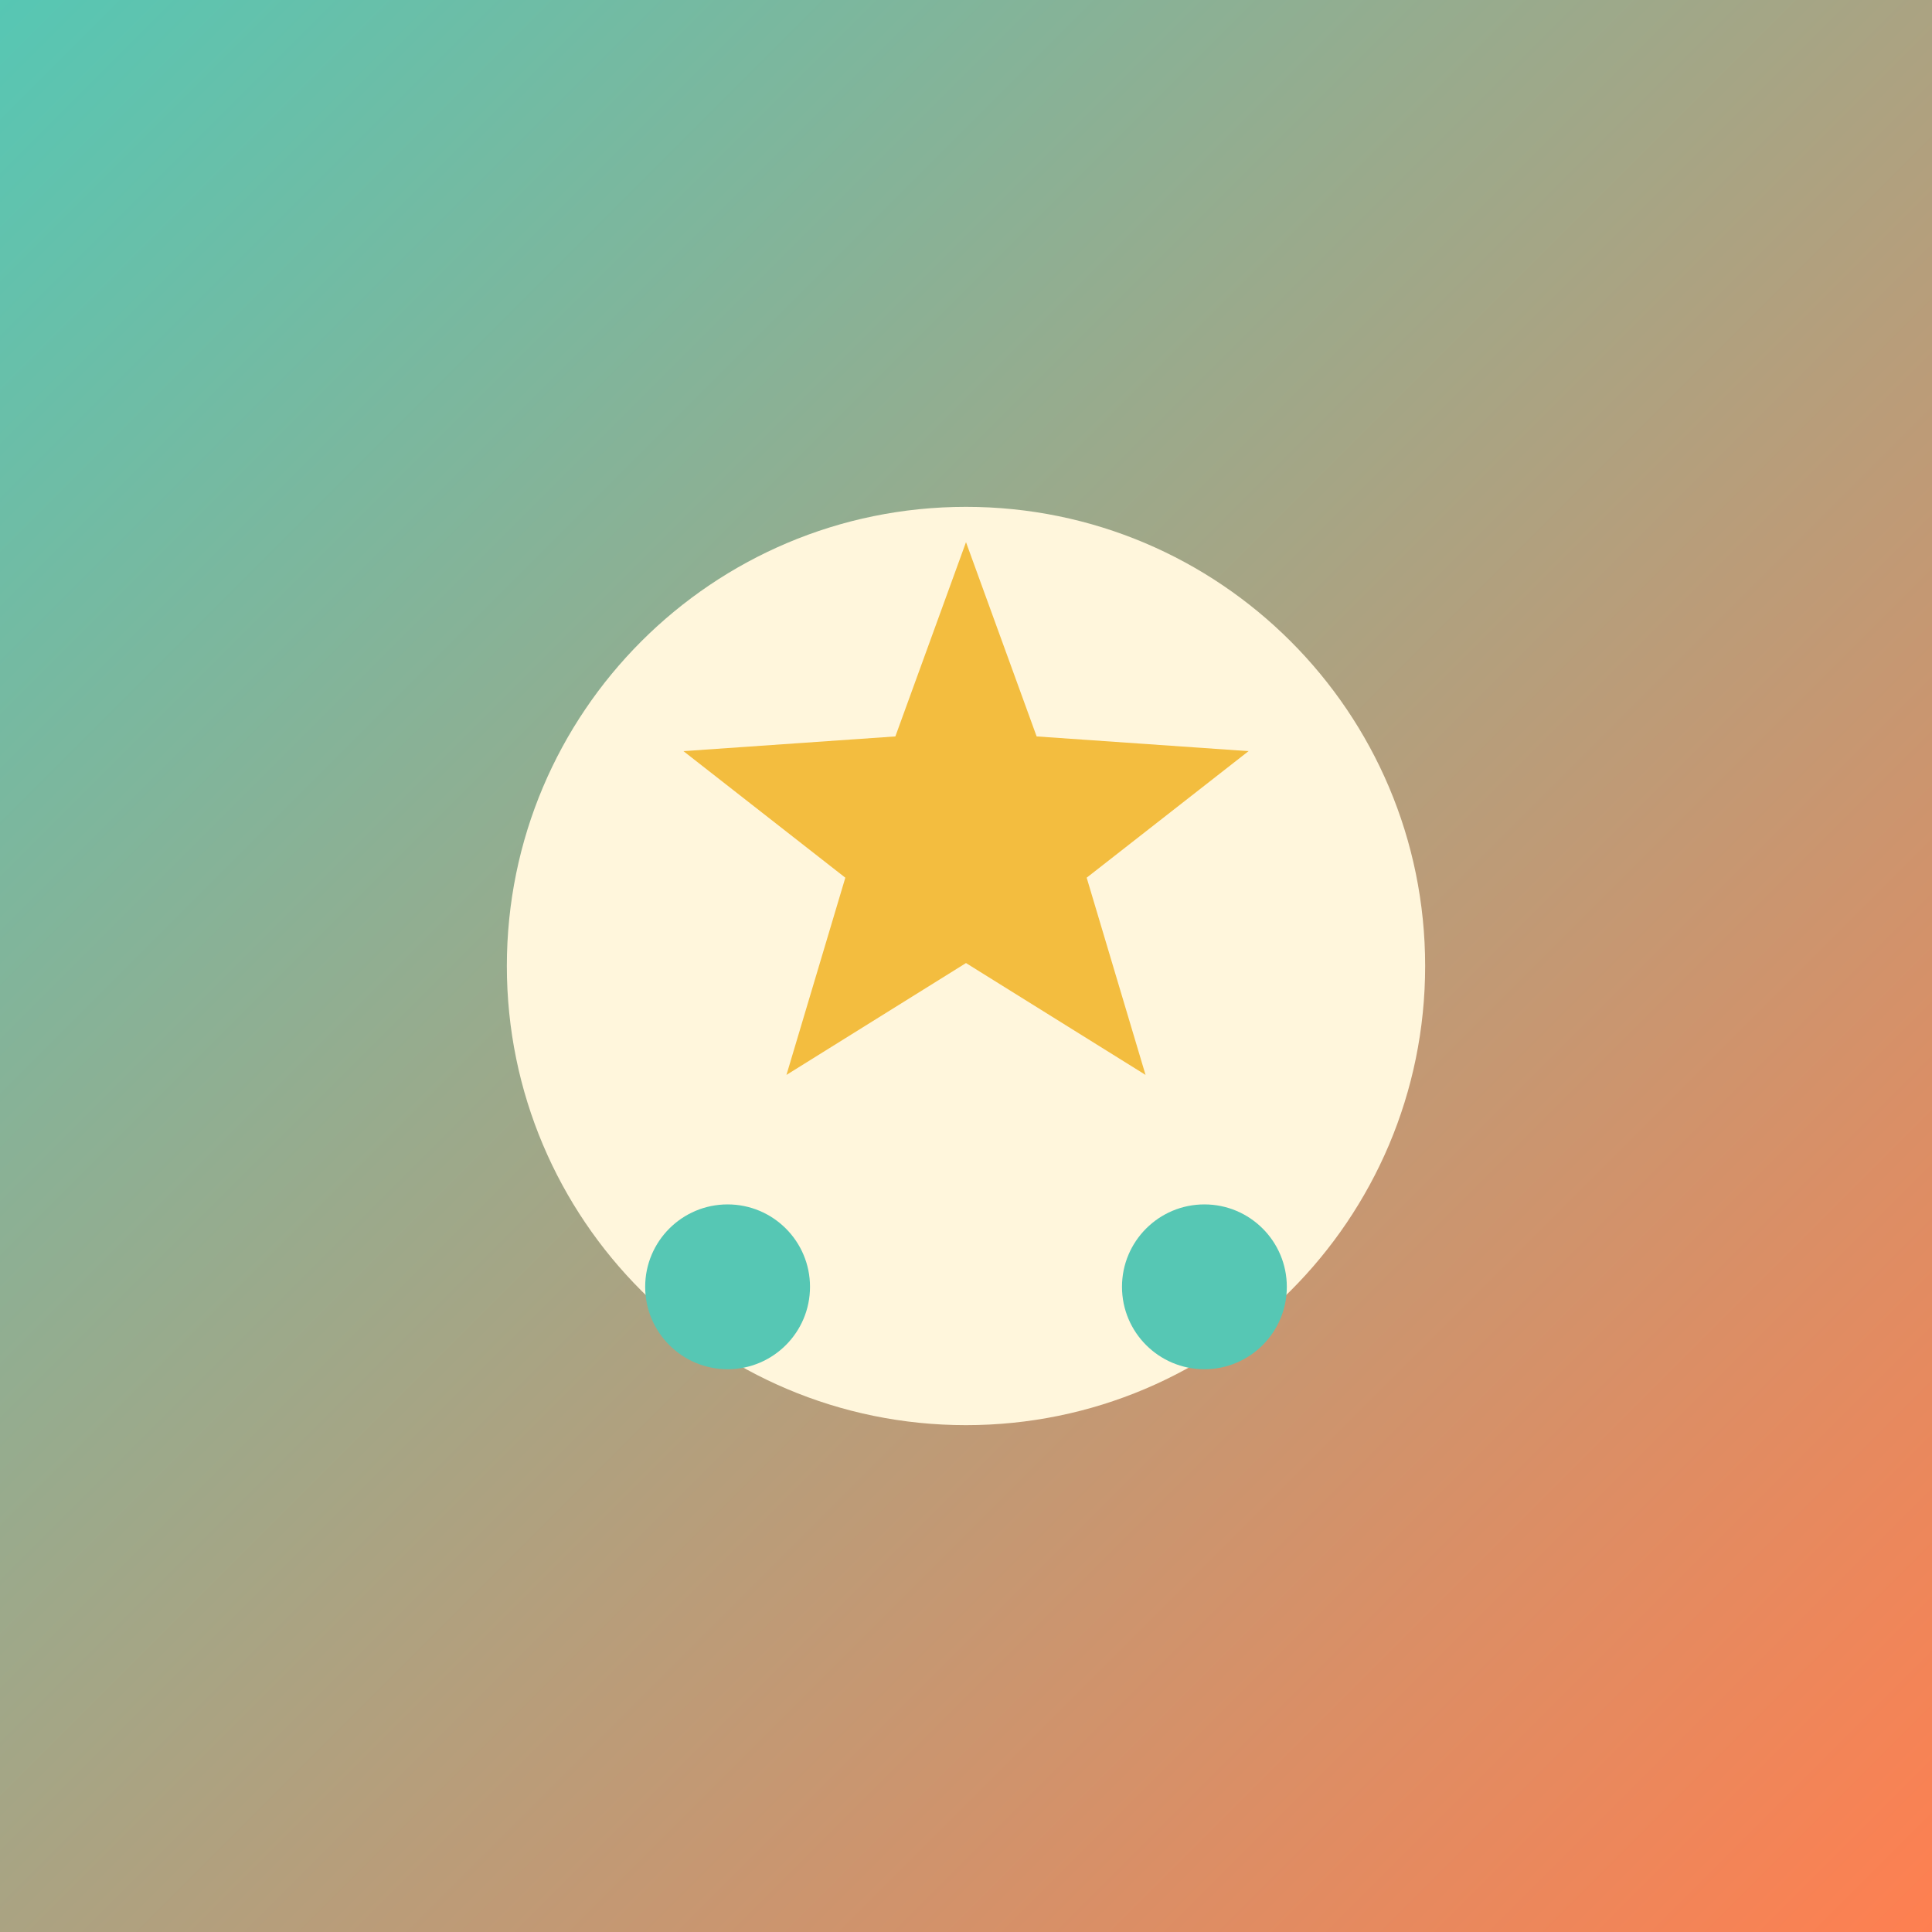
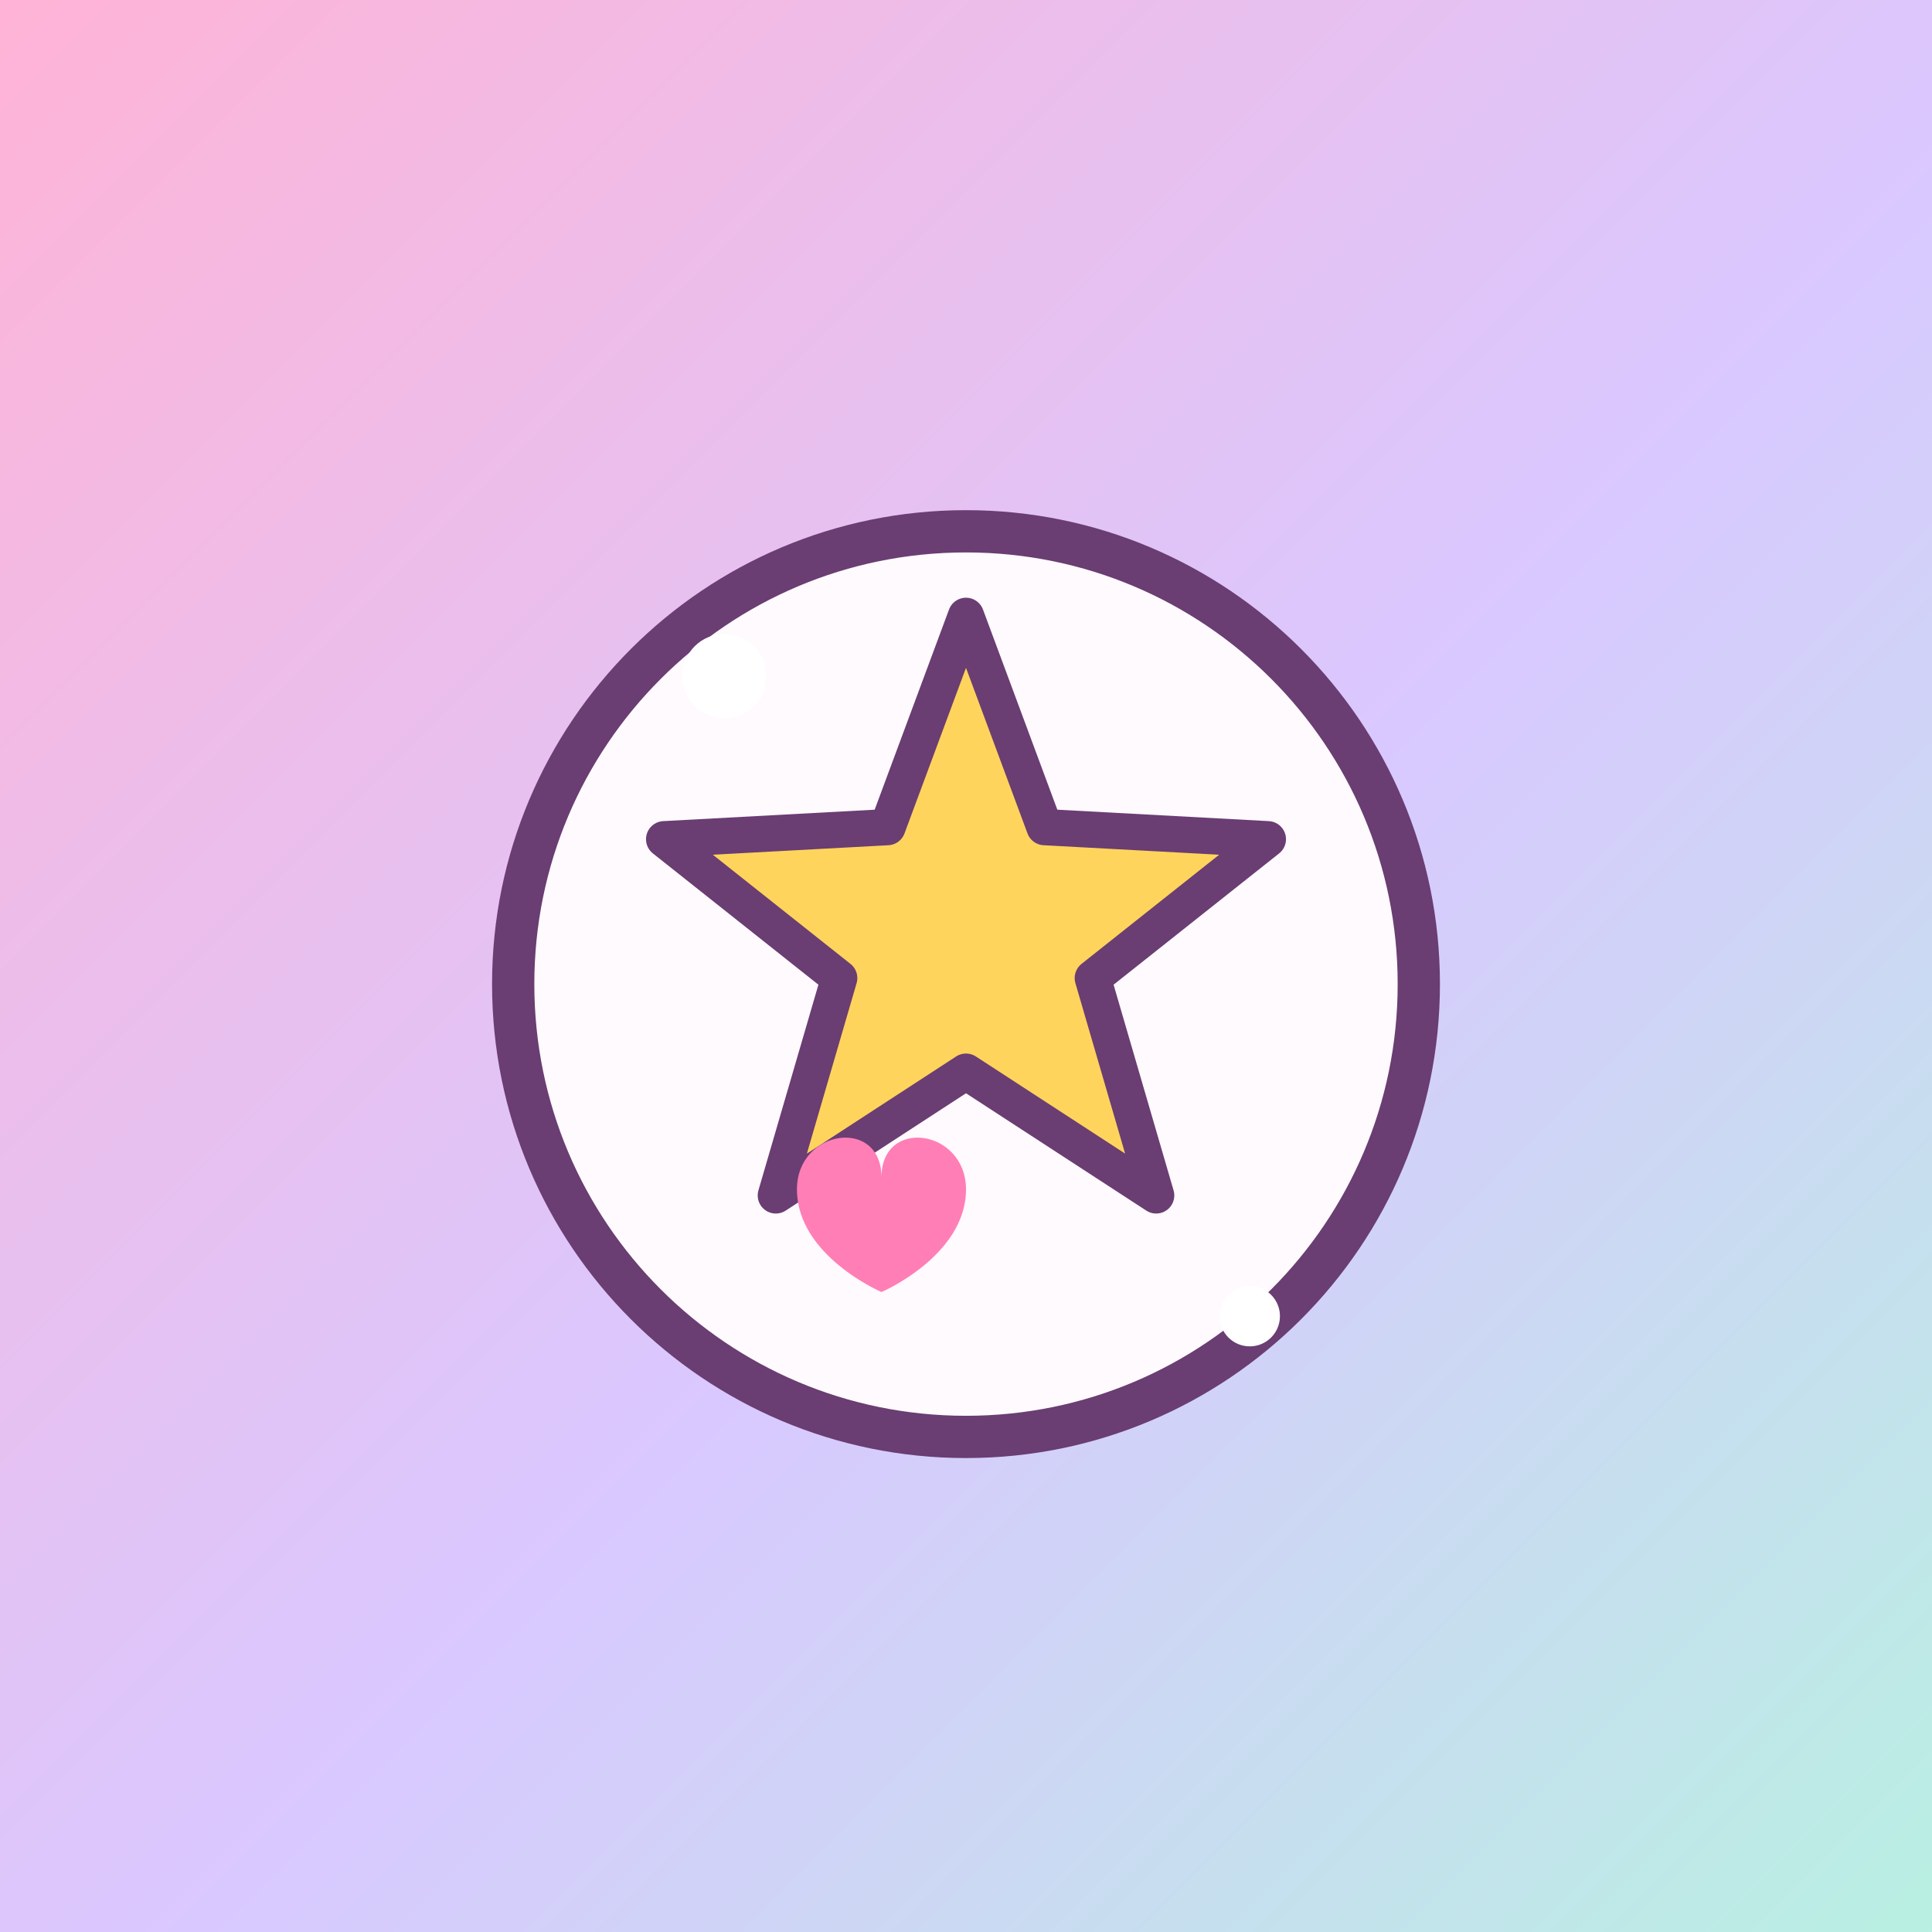
<svg xmlns="http://www.w3.org/2000/svg" viewBox="0 0 512 512" role="img" aria-label="Hoshi Takarajima icon">
  <defs>
    <linearGradient id="g" x1="0" x2="1" y1="0" y2="1">
-       <stop offset="0" stop-color="#56c7b4" />
-       <stop offset="1" stop-color="#ff7f50" />
+       <stop offset="0" stop-color="#ffb3d6" />
+       <stop offset="0.55" stop-color="#d9c8ff" />
+       <stop offset="1" stop-color="#b8f0e2" />
    </linearGradient>
  </defs>
-   <rect width="512" height="512" fill="url(#g)" />
-   <g transform="translate(256 256) scale(0.78) translate(-256 -256)">
-     <circle cx="256" cy="256" r="156" fill="#fff6dc" />
-     <path d="M256 112l24 66 72 5-55 43 20 67-61-38-61 38 20-67-55-43 72-5z" fill="#f3bd3f" />
-     <circle cx="175" cy="365" r="28" fill="#56c7b4" />
-     <circle cx="337" cy="365" r="28" fill="#56c7b4" />
+   <rect width="512" height="512" rx="0" fill="url(#g)" />
+   <g transform="translate(256 256) scale(0.8) translate(-256 -256)">
+     <circle cx="256" cy="262" r="150" fill="#fffafd" stroke="#6a3d73" stroke-width="14" />
+     <path d="M256 140l26 70 74 4-58 46 21 72-63-41-63 41 21-72-58-46 74-4z" fill="#ffd45c" stroke="#6a3d73" stroke-width="12" stroke-linejoin="round" />
+     <path d="M200 330 c 0 -20 28 -24 28 -4 c 0 -20 28 -16 28 4 c 0 22 -28 34 -28 34 c 0 0 -28 -12 -28 -34z" fill="#ff7eb6" />
+     <path d="M260 330 c 0 -20 28 -24 28 -4 c 0 -20 28 -16 28 4 c 0 22 -28 34 -28 34 c 0 0 -28 -12 -28 -34z" fill="#ff7eb6" opacity="0" />
+     <circle cx="176" cy="160" r="14" fill="#fff" />
+     <circle cx="350" cy="372" r="10" fill="#fff" />
  </g>
</svg>
